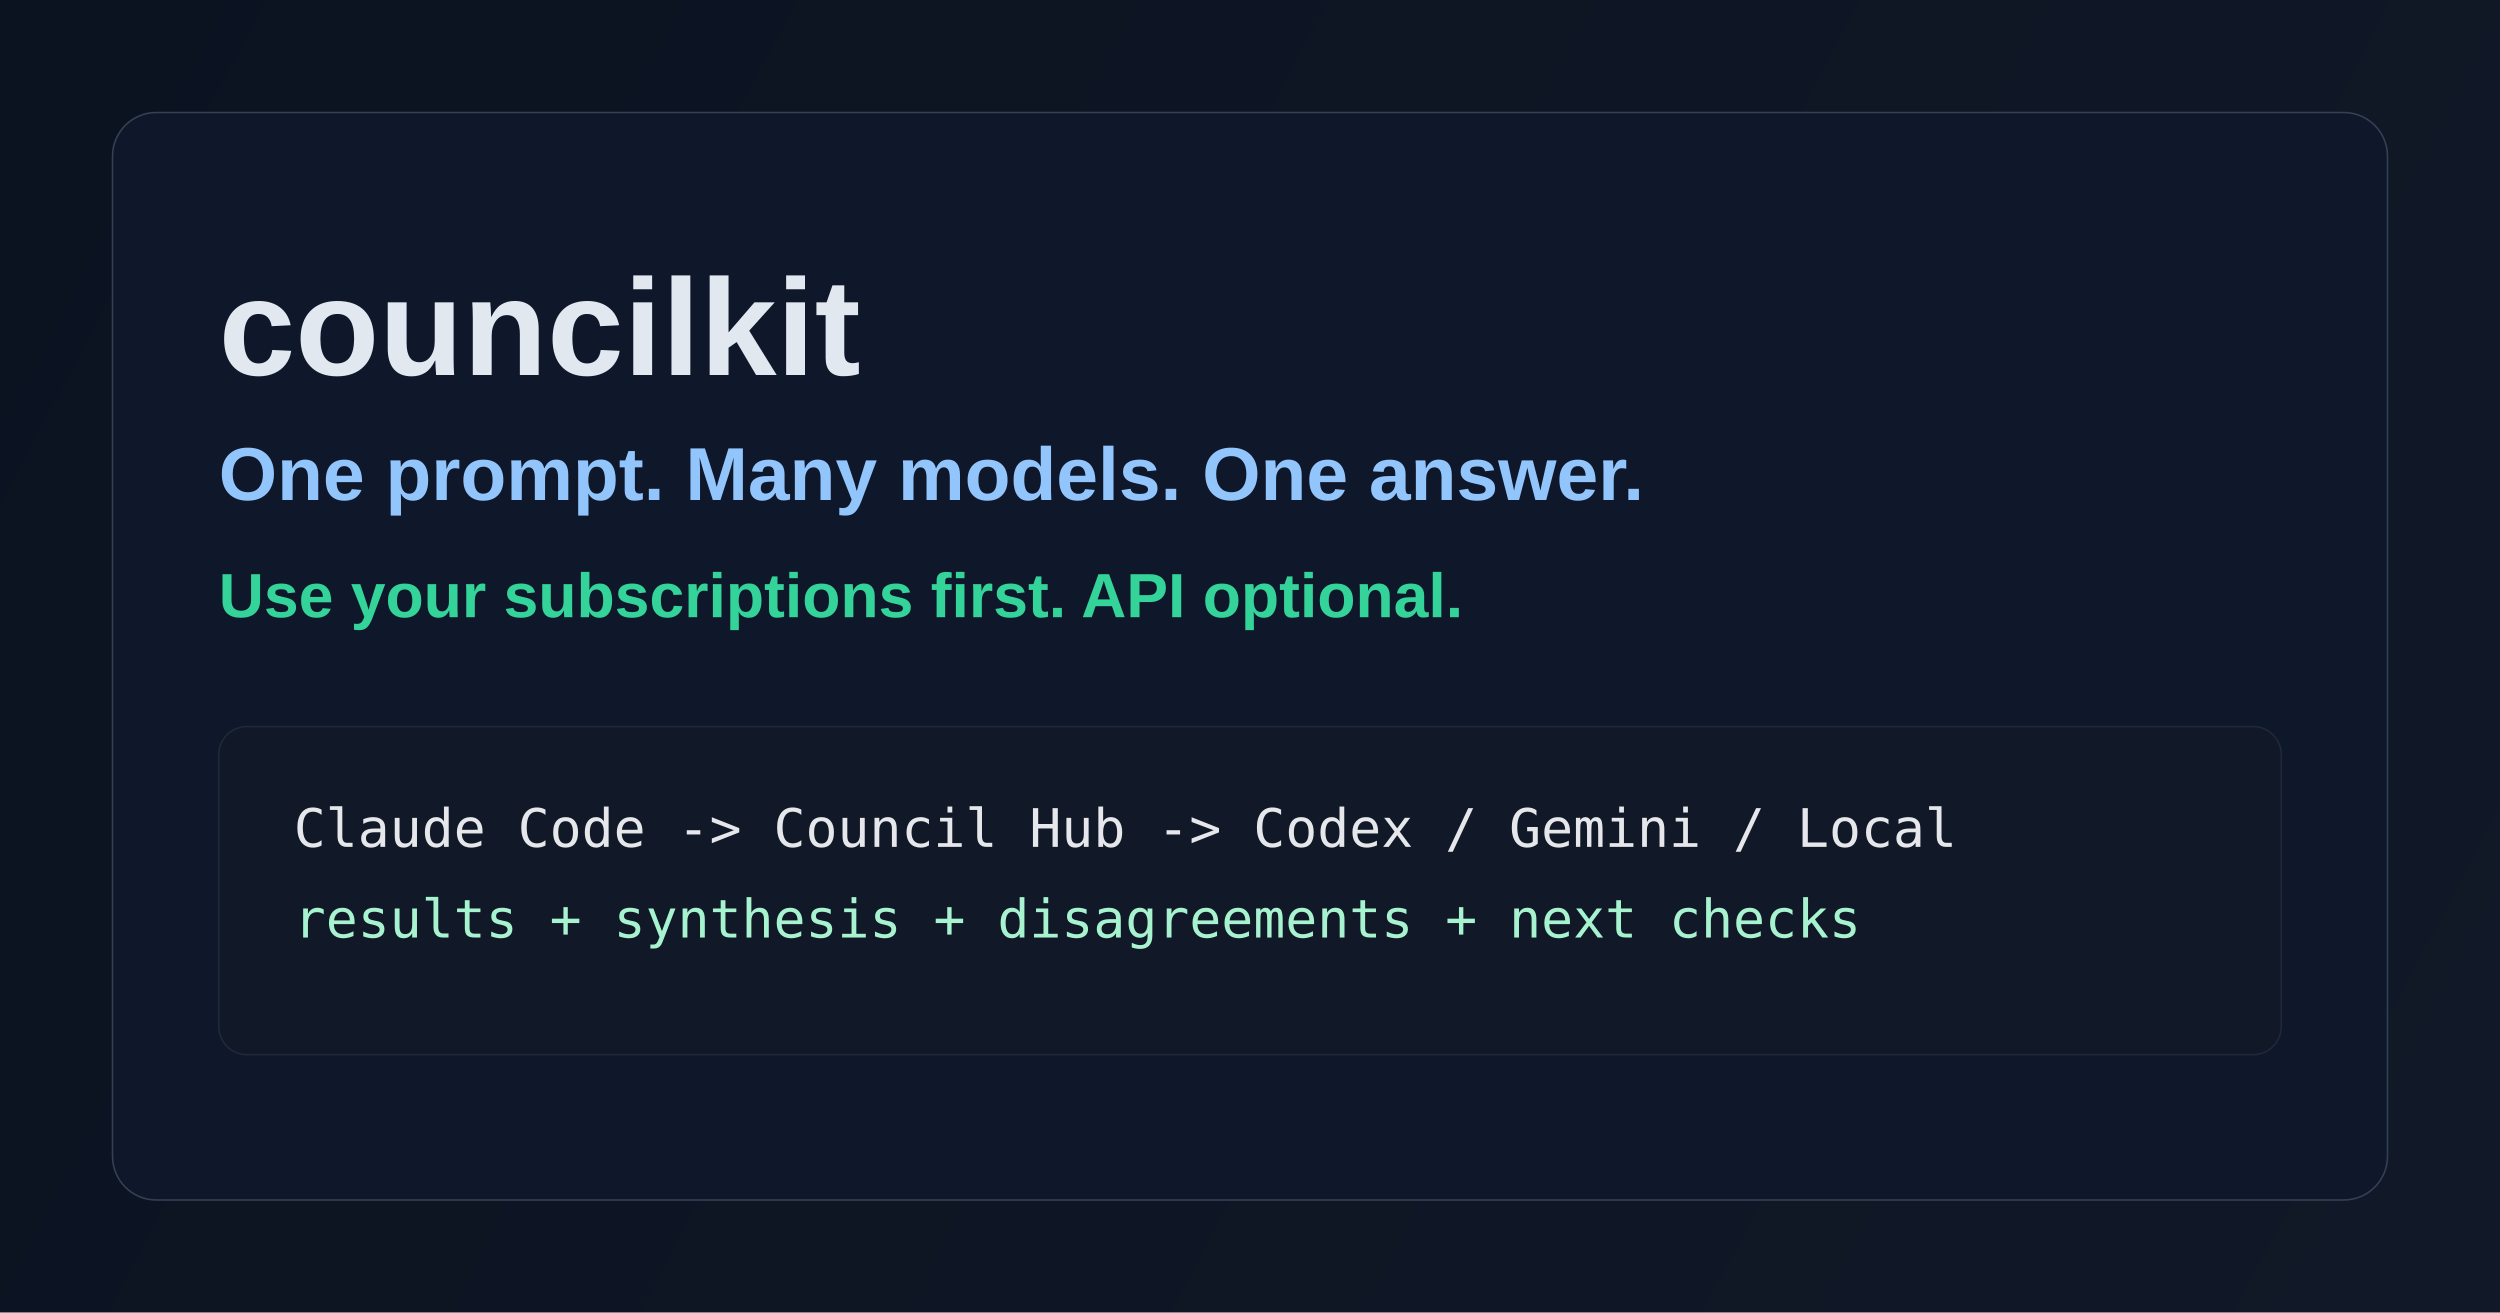
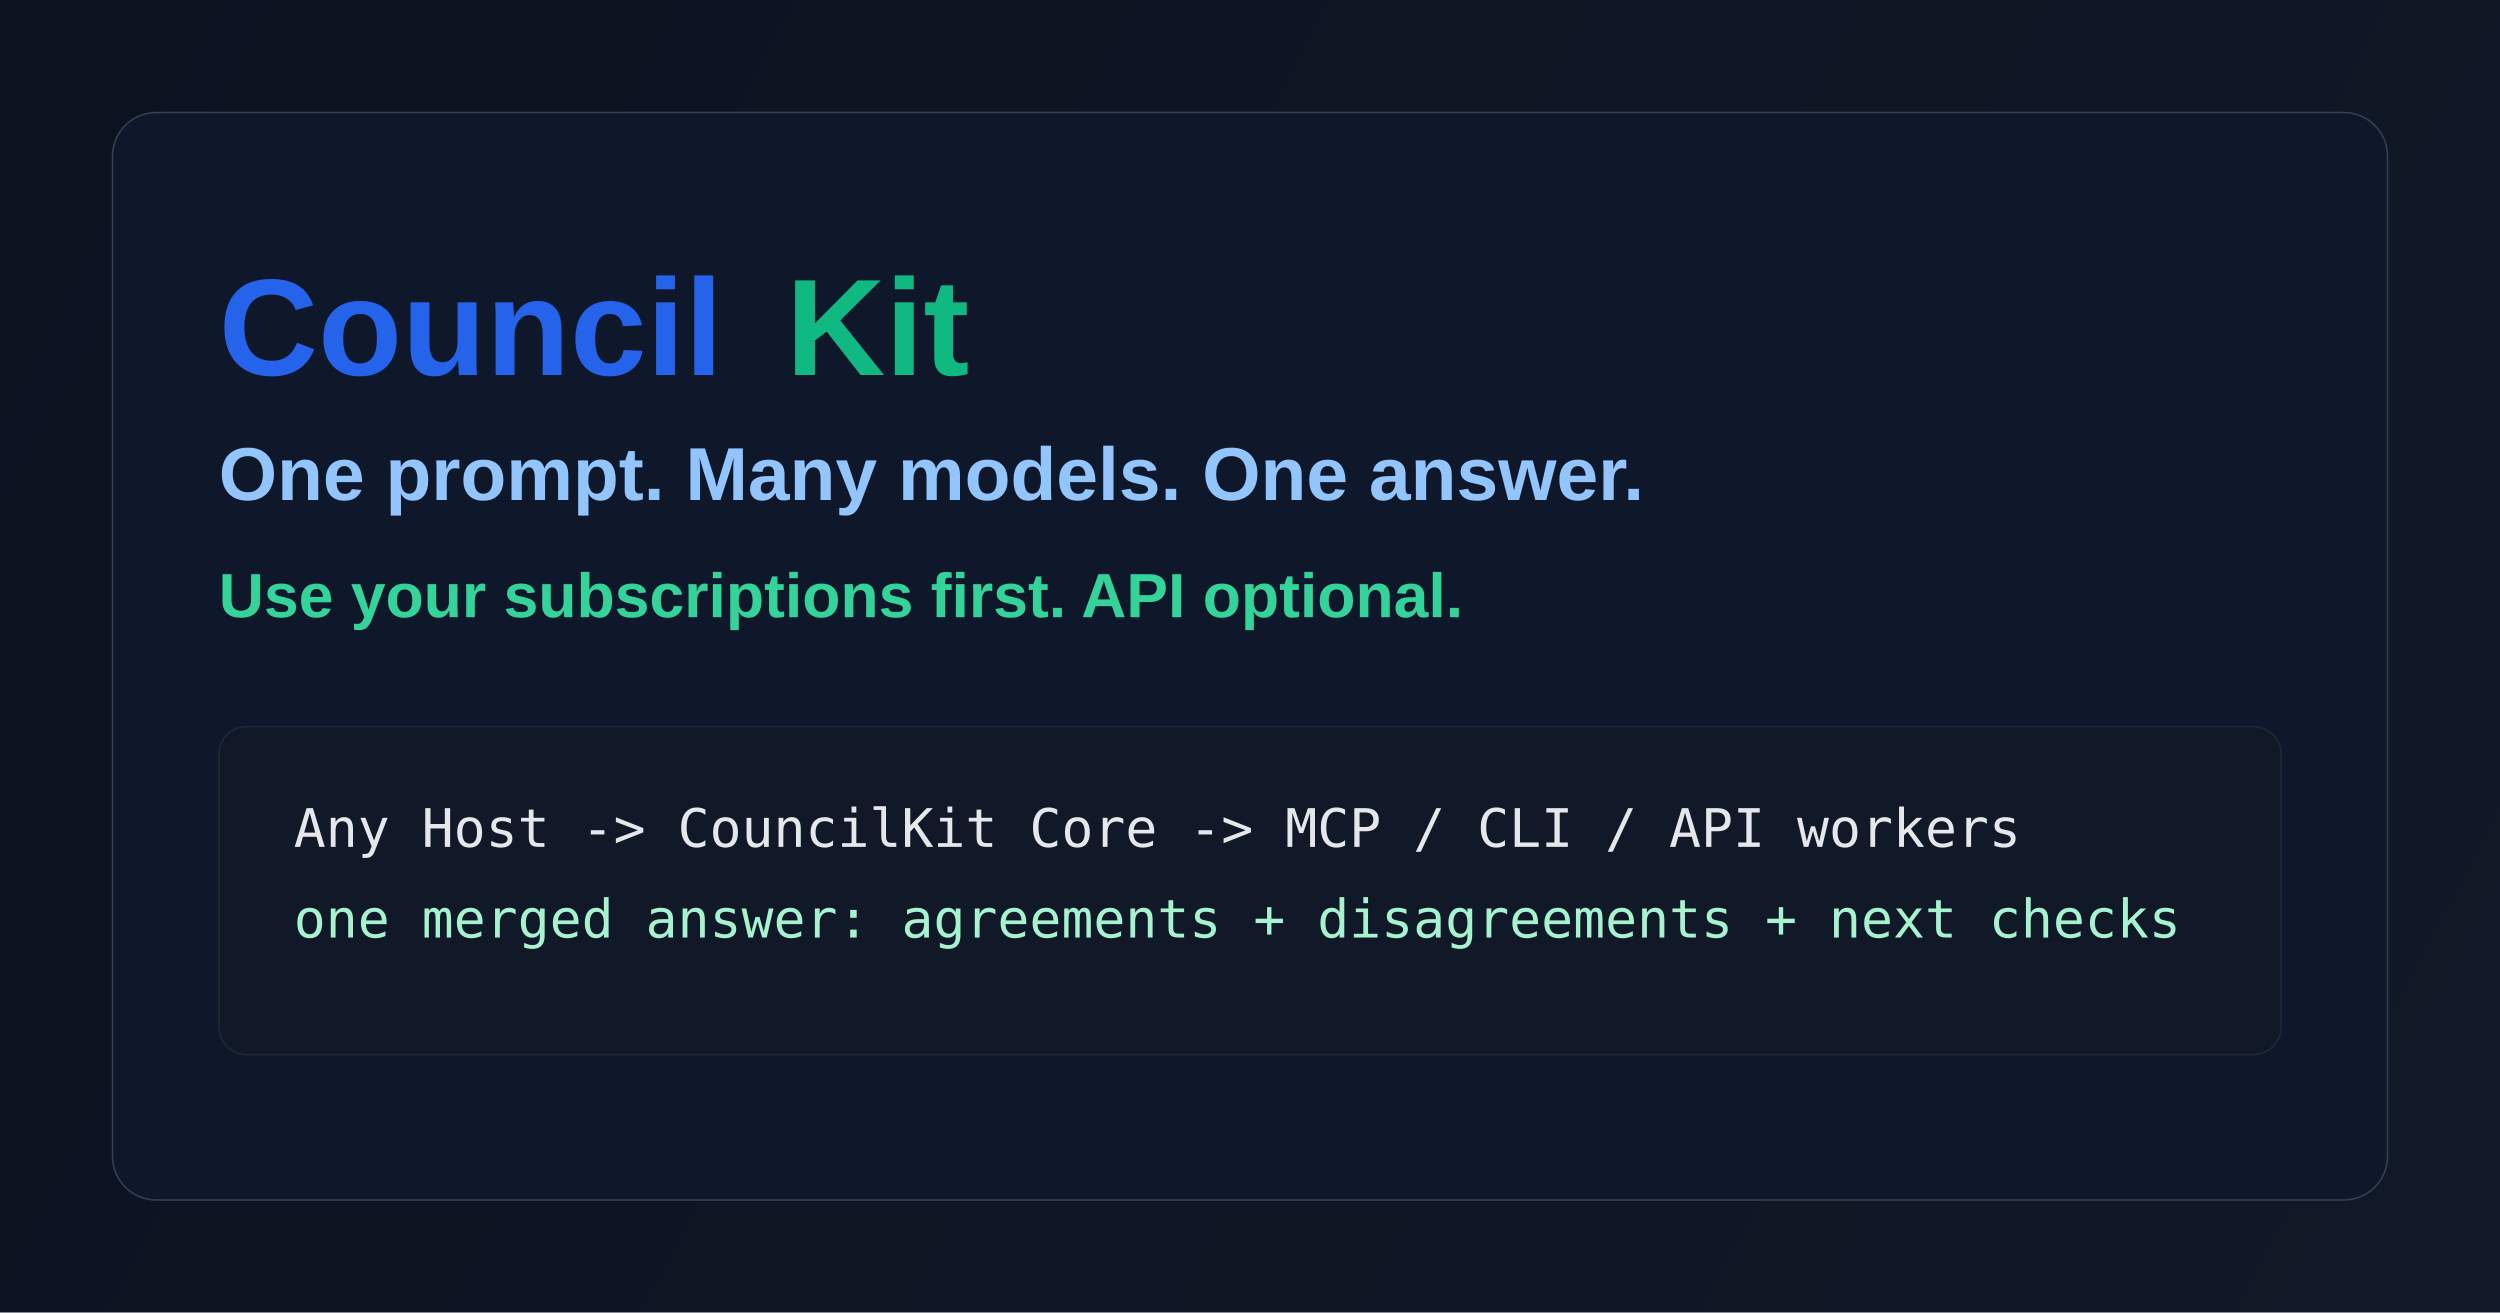
<svg xmlns="http://www.w3.org/2000/svg" width="1600" height="840" viewBox="0 0 1600 840" fill="none">
  <defs>
    <linearGradient id="bg" x1="0" y1="0" x2="1600" y2="840" gradientUnits="userSpaceOnUse">
      <stop stop-color="#0B1220" />
      <stop offset="1" stop-color="#111827" />
    </linearGradient>
  </defs>
  <rect width="1600" height="840" fill="url(#bg)" />
  <rect x="72" y="72" width="1456" height="696" rx="28" fill="#0F172A" stroke="#334155" />
-   <text x="140" y="240" fill="#E2E8F0" font-family="Segoe UI, Arial, sans-serif" font-size="88" font-weight="700">councilkit</text>
+   <text x="140" y="240" fill="#2563EB" font-family="Segoe UI, Arial, sans-serif" font-size="88" font-weight="800">Council</text>
+   <text x="503" y="240" fill="#10B981" font-family="Segoe UI, Arial, sans-serif" font-size="88" font-weight="800">Kit</text>
  <text x="140" y="320" fill="#93C5FD" font-family="Segoe UI, Arial, sans-serif" font-size="48" font-weight="600">One prompt. Many models. One answer.</text>
  <text x="140" y="395" fill="#34D399" font-family="Segoe UI, Arial, sans-serif" font-size="40" font-weight="700">Use your subscriptions first. API optional.</text>
  <rect x="140" y="465" width="1320" height="210" rx="18" fill="#111827" stroke="#1F2937" />
-   <text x="188" y="542" fill="#E5E7EB" font-family="Consolas, Menlo, monospace" font-size="34">Claude Code  -&gt;  Council Hub  -&gt;  Codex / Gemini / Local</text>
-   <text x="188" y="600" fill="#A7F3D0" font-family="Consolas, Menlo, monospace" font-size="34">results + synthesis + disagreements + next checks</text>
+   <text x="188" y="542" fill="#E5E7EB" font-family="Consolas, Menlo, monospace" font-size="34">Any Host  -&gt;  CouncilKit Core  -&gt;  MCP / CLI / API workers</text>
+   <text x="188" y="600" fill="#A7F3D0" font-family="Consolas, Menlo, monospace" font-size="34">one merged answer: agreements + disagreements + next checks</text>
</svg>
